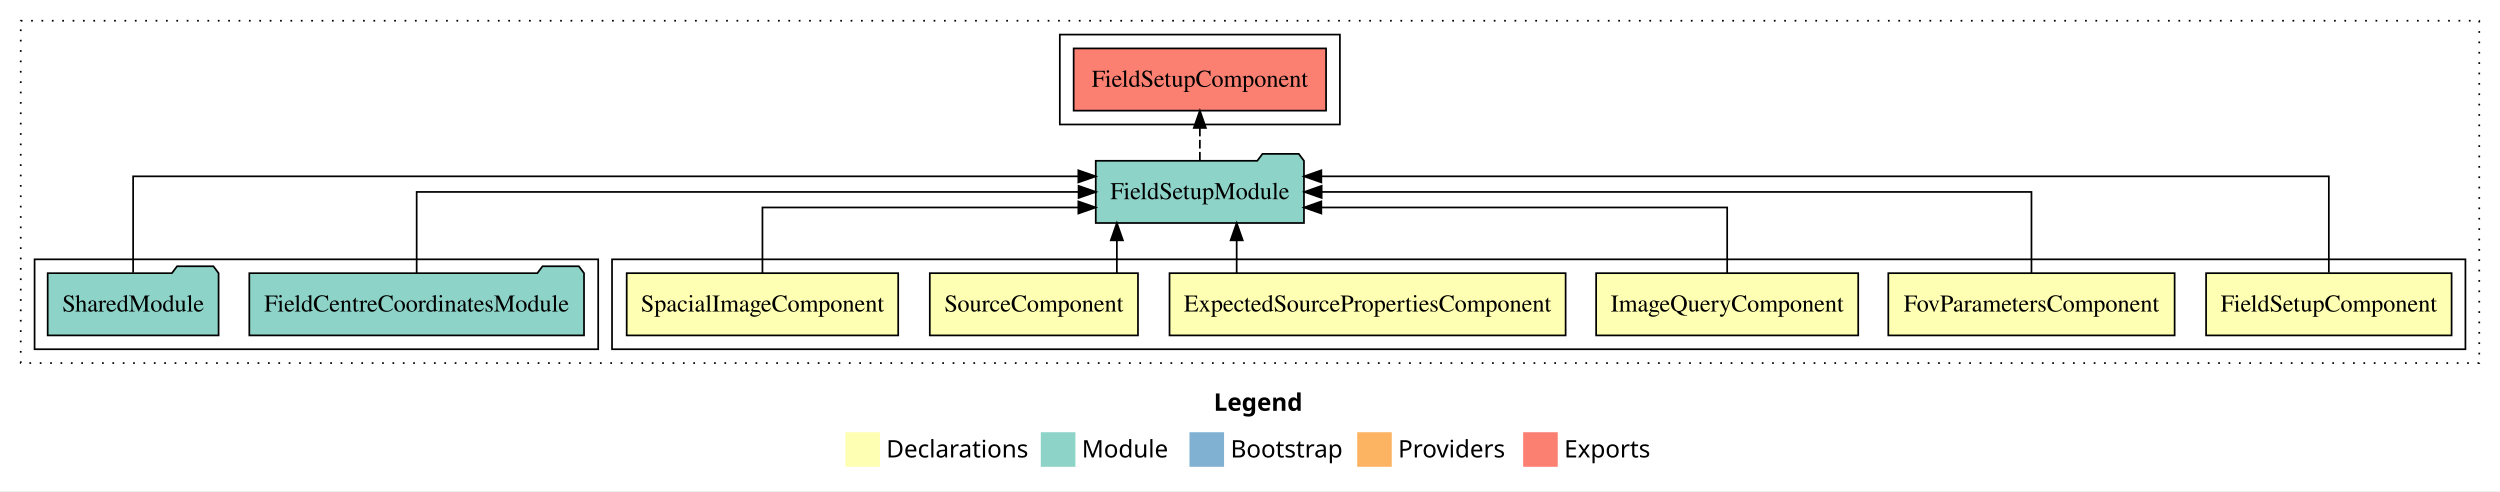
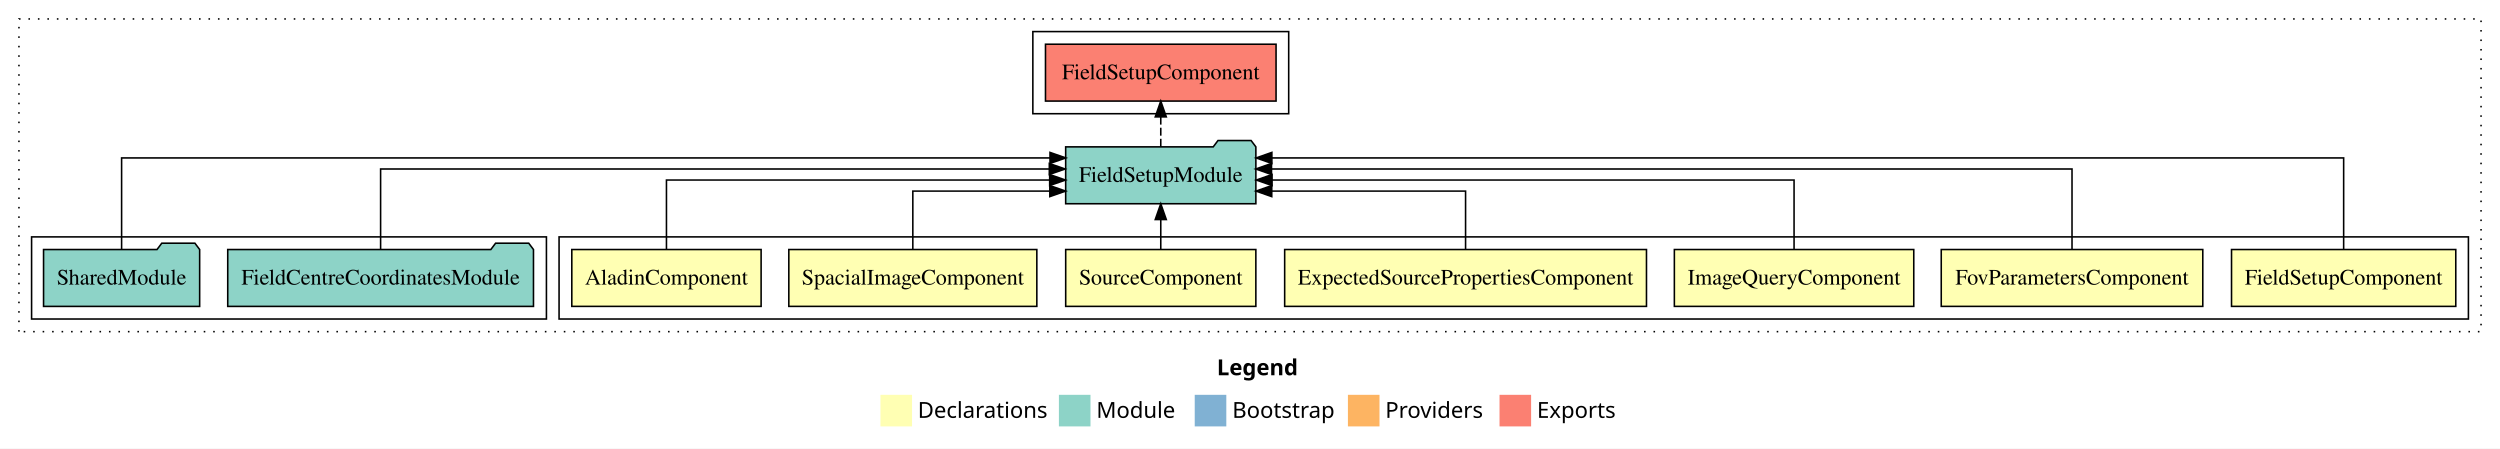
- <svg xmlns="http://www.w3.org/2000/svg" width="1446pt" height="284pt" viewBox="0.00 0.00 1446.00 284.00">
+ <svg xmlns="http://www.w3.org/2000/svg" width="1583pt" height="284pt" viewBox="0.00 0.00 1583.00 284.00">
  <g id="graph0" class="graph" transform="scale(1 1) rotate(0) translate(4 280)">
-     <polygon fill="#ffffff" stroke="transparent" points="-4,4 -4,-280 1442,-280 1442,4 -4,4" />
-     <text text-anchor="start" x="698.009" y="-42.4" font-family="sans-serif" font-weight="bold" font-size="14.00" fill="#000000">Legend</text>
-     <polygon fill="#ffffb3" stroke="transparent" points="485,-10 485,-30 505,-30 505,-10 485,-10" />
-     <text text-anchor="start" x="508.629" y="-15.4" font-family="sans-serif" font-size="14.00" fill="#000000">  Declarations</text>
-     <polygon fill="#8dd3c7" stroke="transparent" points="598,-10 598,-30 618,-30 618,-10 598,-10" />
-     <text text-anchor="start" x="621.725" y="-15.4" font-family="sans-serif" font-size="14.00" fill="#000000">  Module</text>
-     <polygon fill="#80b1d3" stroke="transparent" points="684,-10 684,-30 704,-30 704,-10 684,-10" />
-     <text text-anchor="start" x="707.781" y="-15.4" font-family="sans-serif" font-size="14.00" fill="#000000">  Bootstrap</text>
-     <polygon fill="#fdb462" stroke="transparent" points="781,-10 781,-30 801,-30 801,-10 781,-10" />
-     <text text-anchor="start" x="804.673" y="-15.4" font-family="sans-serif" font-size="14.00" fill="#000000">  Providers</text>
-     <polygon fill="#fb8072" stroke="transparent" points="877,-10 877,-30 897,-30 897,-10 877,-10" />
-     <text text-anchor="start" x="900.726" y="-15.4" font-family="sans-serif" font-size="14.00" fill="#000000">  Exports</text>
+     <polygon fill="#ffffff" stroke="transparent" points="-4,4 -4,-280 1579,-280 1579,4 -4,4" />
+     <text text-anchor="start" x="766.509" y="-42.4" font-family="sans-serif" font-weight="bold" font-size="14.00" fill="#000000">Legend</text>
+     <polygon fill="#ffffb3" stroke="transparent" points="553.5,-10 553.5,-30 573.5,-30 573.5,-10 553.5,-10" />
+     <text text-anchor="start" x="577.129" y="-15.4" font-family="sans-serif" font-size="14.00" fill="#000000">  Declarations</text>
+     <polygon fill="#8dd3c7" stroke="transparent" points="666.5,-10 666.5,-30 686.5,-30 686.5,-10 666.5,-10" />
+     <text text-anchor="start" x="690.225" y="-15.4" font-family="sans-serif" font-size="14.00" fill="#000000">  Module</text>
+     <polygon fill="#80b1d3" stroke="transparent" points="752.5,-10 752.5,-30 772.5,-30 772.5,-10 752.5,-10" />
+     <text text-anchor="start" x="776.281" y="-15.4" font-family="sans-serif" font-size="14.00" fill="#000000">  Bootstrap</text>
+     <polygon fill="#fdb462" stroke="transparent" points="849.5,-10 849.5,-30 869.5,-30 869.5,-10 849.5,-10" />
+     <text text-anchor="start" x="873.173" y="-15.4" font-family="sans-serif" font-size="14.00" fill="#000000">  Providers</text>
+     <polygon fill="#fb8072" stroke="transparent" points="945.5,-10 945.5,-30 965.5,-30 965.5,-10 945.5,-10" />
+     <text text-anchor="start" x="969.226" y="-15.4" font-family="sans-serif" font-size="14.00" fill="#000000">  Exports</text>
    <g id="clust1" class="cluster">
-       <polygon fill="none" stroke="#000000" stroke-dasharray="1,5" points="8,-70 8,-268 1430,-268 1430,-70 8,-70" />
+       <polygon fill="none" stroke="#000000" stroke-dasharray="1,5" points="8,-70 8,-268 1567,-268 1567,-70 8,-70" />
    </g>
    <g id="clust2" class="cluster">
-       <polygon fill="none" stroke="#000000" points="350,-78 350,-130 1422,-130 1422,-78 350,-78" />
+       <polygon fill="none" stroke="#000000" points="350,-78 350,-130 1559,-130 1559,-78 350,-78" />
    </g>
-     <g id="clust9" class="cluster">
+     <g id="clust10" class="cluster">
      <polygon fill="none" stroke="#000000" points="16,-78 16,-130 342,-130 342,-78 16,-78" />
    </g>
-     <g id="clust10" class="cluster">
-       <polygon fill="none" stroke="#000000" points="609,-208 609,-260 771,-260 771,-208 609,-208" />
+     <g id="clust11" class="cluster">
+       <polygon fill="none" stroke="#000000" points="650,-208 650,-260 812,-260 812,-208 650,-208" />
    </g>
    <g id="node1" class="node">
-       <polygon fill="#ffffb3" stroke="#000000" points="1413.999,-122 1272.001,-122 1272.001,-86 1413.999,-86 1413.999,-122" />
-       <text text-anchor="middle" x="1343" y="-99.8" font-family="Times,serif" font-size="14.00" fill="#000000">FieldSetupComponent</text>
+       <polygon fill="#ffffb3" stroke="#000000" points="1550.999,-122 1409.001,-122 1409.001,-86 1550.999,-86 1550.999,-122" />
+       <text text-anchor="middle" x="1480" y="-99.8" font-family="Times,serif" font-size="14.00" fill="#000000">FieldSetupComponent</text>
+     </g>
+     <g id="node8" class="node">
+       <polygon fill="#8dd3c7" stroke="#000000" points="791.216,-187 788.216,-191 767.216,-191 764.216,-187 670.784,-187 670.784,-151 791.216,-151 791.216,-187" />
+       <text text-anchor="middle" x="731" y="-164.8" font-family="Times,serif" font-size="14.00" fill="#000000">FieldSetupModule</text>
+     </g>
+     <g id="edge1" class="edge">
+       <path fill="none" stroke="#000000" d="M1480,-122.011C1480,-144.485 1480,-180 1480,-180 1480,-180 801.343,-180 801.343,-180" />
+       <polygon fill="#000000" stroke="#000000" points="801.343,-176.5 791.343,-180 801.343,-183.5 801.343,-176.5" />
+     </g>
+     <g id="node2" class="node">
+       <polygon fill="#ffffb3" stroke="#000000" points="1390.803,-122 1225.197,-122 1225.197,-86 1390.803,-86 1390.803,-122" />
+       <text text-anchor="middle" x="1308" y="-99.8" font-family="Times,serif" font-size="14.00" fill="#000000">FovParametersComponent</text>
+     </g>
+     <g id="edge2" class="edge">
+       <path fill="none" stroke="#000000" d="M1308,-122.129C1308,-142.572 1308,-173 1308,-173 1308,-173 801.116,-173 801.116,-173" />
+       <polygon fill="#000000" stroke="#000000" points="801.116,-169.5 791.116,-173 801.116,-176.5 801.116,-169.5" />
+     </g>
+     <g id="node3" class="node">
+       <polygon fill="#ffffb3" stroke="#000000" points="1207.795,-122 1056.205,-122 1056.205,-86 1207.795,-86 1207.795,-122" />
+       <text text-anchor="middle" x="1132" y="-99.8" font-family="Times,serif" font-size="14.00" fill="#000000">ImageQueryComponent</text>
+     </g>
+     <g id="edge3" class="edge">
+       <path fill="none" stroke="#000000" d="M1132,-122.267C1132,-140.555 1132,-166 1132,-166 1132,-166 801.468,-166 801.468,-166" />
+       <polygon fill="#000000" stroke="#000000" points="801.468,-162.5 791.468,-166 801.468,-169.5 801.468,-162.5" />
+     </g>
+     <g id="node4" class="node">
+       <polygon fill="#ffffb3" stroke="#000000" points="1038.551,-122 809.449,-122 809.449,-86 1038.551,-86 1038.551,-122" />
+       <text text-anchor="middle" x="924" y="-99.8" font-family="Times,serif" font-size="14.00" fill="#000000">ExpectedSourcePropertiesComponent</text>
+     </g>
+     <g id="edge4" class="edge">
+       <path fill="none" stroke="#000000" d="M924,-122.009C924,-138.049 924,-159 924,-159 924,-159 801.273,-159 801.273,-159" />
+       <polygon fill="#000000" stroke="#000000" points="801.273,-155.5 791.273,-159 801.273,-162.5 801.273,-155.5" />
+     </g>
+     <g id="node5" class="node">
+       <polygon fill="#ffffb3" stroke="#000000" points="791.205,-122 670.795,-122 670.795,-86 791.205,-86 791.205,-122" />
+       <text text-anchor="middle" x="731" y="-99.8" font-family="Times,serif" font-size="14.00" fill="#000000">SourceComponent</text>
+     </g>
+     <g id="edge5" class="edge">
+       <path fill="none" stroke="#000000" d="M731,-122.106C731,-122.106 731,-140.991 731,-140.991" />
+       <polygon fill="#000000" stroke="#000000" points="727.5,-140.991 731,-150.991 734.5,-140.991 727.5,-140.991" />
+     </g>
+     <g id="node6" class="node">
+       <polygon fill="#ffffb3" stroke="#000000" points="652.521,-122 495.479,-122 495.479,-86 652.521,-86 652.521,-122" />
+       <text text-anchor="middle" x="574" y="-99.8" font-family="Times,serif" font-size="14.00" fill="#000000">SpacialImageComponent</text>
+     </g>
+     <g id="edge6" class="edge">
+       <path fill="none" stroke="#000000" d="M574,-122.009C574,-138.049 574,-159 574,-159 574,-159 660.749,-159 660.749,-159" />
+       <polygon fill="#000000" stroke="#000000" points="660.749,-162.5 670.749,-159 660.749,-155.5 660.749,-162.5" />
    </g>
    <g id="node7" class="node">
-       <polygon fill="#8dd3c7" stroke="#000000" points="750.216,-187 747.216,-191 726.216,-191 723.216,-187 629.784,-187 629.784,-151 750.216,-151 750.216,-187" />
-       <text text-anchor="middle" x="690" y="-164.8" font-family="Times,serif" font-size="14.00" fill="#000000">FieldSetupModule</text>
+       <polygon fill="#ffffb3" stroke="#000000" points="477.936,-122 358.064,-122 358.064,-86 477.936,-86 477.936,-122" />
+       <text text-anchor="middle" x="418" y="-99.8" font-family="Times,serif" font-size="14.00" fill="#000000">AladinComponent</text>
    </g>
-     <g id="edge1" class="edge">
-       <path fill="none" stroke="#000000" d="M1343,-122.292C1343,-144.206 1343,-178 1343,-178 1343,-178 760.262,-178 760.262,-178" />
-       <polygon fill="#000000" stroke="#000000" points="760.262,-174.5 750.262,-178 760.262,-181.5 760.262,-174.5" />
+     <g id="edge7" class="edge">
+       <path fill="none" stroke="#000000" d="M418,-122.267C418,-140.555 418,-166 418,-166 418,-166 660.65,-166 660.65,-166" />
+       <polygon fill="#000000" stroke="#000000" points="660.65,-169.5 670.65,-166 660.65,-162.5 660.65,-169.5" />
    </g>
-     <g id="node2" class="node">
-       <polygon fill="#ffffb3" stroke="#000000" points="1253.803,-122 1088.197,-122 1088.197,-86 1253.803,-86 1253.803,-122" />
-       <text text-anchor="middle" x="1171" y="-99.8" font-family="Times,serif" font-size="14.00" fill="#000000">FovParametersComponent</text>
+     <g id="node11" class="node">
+       <polygon fill="#fb8072" stroke="#000000" points="804,-252 658,-252 658,-216 804,-216 804,-252" />
+       <text text-anchor="middle" x="731" y="-229.8" font-family="Times,serif" font-size="14.00" fill="#000000">FieldSetupComponent </text>
    </g>
-     <g id="edge2" class="edge">
-       <path fill="none" stroke="#000000" d="M1171,-122.106C1171,-141.339 1171,-169 1171,-169 1171,-169 760.432,-169 760.432,-169" />
-       <polygon fill="#000000" stroke="#000000" points="760.432,-165.5 750.432,-169 760.432,-172.5 760.432,-165.5" />
+     <g id="edge10" class="edge">
+       <path fill="none" stroke="#000000" stroke-dasharray="5,2" d="M731,-187.106C731,-187.106 731,-205.991 731,-205.991" />
+       <polygon fill="#000000" stroke="#000000" points="727.5,-205.991 731,-215.991 734.5,-205.991 727.5,-205.991" />
    </g>
-     <g id="node3" class="node">
-       <polygon fill="#ffffb3" stroke="#000000" points="1070.795,-122 919.205,-122 919.205,-86 1070.795,-86 1070.795,-122" />
-       <text text-anchor="middle" x="995" y="-99.8" font-family="Times,serif" font-size="14.00" fill="#000000">ImageQueryComponent</text>
-     </g>
-     <g id="edge3" class="edge">
-       <path fill="none" stroke="#000000" d="M995,-122.027C995,-138.398 995,-160 995,-160 995,-160 760.258,-160 760.258,-160" />
-       <polygon fill="#000000" stroke="#000000" points="760.258,-156.5 750.258,-160 760.258,-163.5 760.258,-156.5" />
-     </g>
-     <g id="node4" class="node">
-       <polygon fill="#ffffb3" stroke="#000000" points="901.551,-122 672.449,-122 672.449,-86 901.551,-86 901.551,-122" />
-       <text text-anchor="middle" x="787" y="-99.8" font-family="Times,serif" font-size="14.00" fill="#000000">ExpectedSourcePropertiesComponent</text>
-     </g>
-     <g id="edge4" class="edge">
-       <path fill="none" stroke="#000000" d="M711.291,-122.106C711.291,-122.106 711.291,-140.991 711.291,-140.991" />
-       <polygon fill="#000000" stroke="#000000" points="707.791,-140.991 711.291,-150.991 714.791,-140.991 707.791,-140.991" />
-     </g>
-     <g id="node5" class="node">
-       <polygon fill="#ffffb3" stroke="#000000" points="654.205,-122 533.795,-122 533.795,-86 654.205,-86 654.205,-122" />
-       <text text-anchor="middle" x="594" y="-99.8" font-family="Times,serif" font-size="14.00" fill="#000000">SourceComponent</text>
-     </g>
-     <g id="edge5" class="edge">
-       <path fill="none" stroke="#000000" d="M641.997,-122.106C641.997,-122.106 641.997,-140.991 641.997,-140.991" />
-       <polygon fill="#000000" stroke="#000000" points="638.497,-140.991 641.997,-150.991 645.497,-140.991 638.497,-140.991" />
-     </g>
-     <g id="node6" class="node">
-       <polygon fill="#ffffb3" stroke="#000000" points="515.521,-122 358.479,-122 358.479,-86 515.521,-86 515.521,-122" />
-       <text text-anchor="middle" x="437" y="-99.8" font-family="Times,serif" font-size="14.00" fill="#000000">SpacialImageComponent</text>
-     </g>
-     <g id="edge6" class="edge">
-       <path fill="none" stroke="#000000" d="M437,-122.027C437,-138.398 437,-160 437,-160 437,-160 619.722,-160 619.722,-160" />
-       <polygon fill="#000000" stroke="#000000" points="619.722,-163.5 629.722,-160 619.722,-156.5 619.722,-163.5" />
-     </g>
-     <g id="node10" class="node">
-       <polygon fill="#fb8072" stroke="#000000" points="763,-252 617,-252 617,-216 763,-216 763,-252" />
-       <text text-anchor="middle" x="690" y="-229.8" font-family="Times,serif" font-size="14.00" fill="#000000">FieldSetupComponent </text>
-     </g>
-     <g id="edge9" class="edge">
-       <path fill="none" stroke="#000000" stroke-dasharray="5,2" d="M690,-187.106C690,-187.106 690,-205.991 690,-205.991" />
-       <polygon fill="#000000" stroke="#000000" points="686.5,-205.991 690,-215.991 693.5,-205.991 686.5,-205.991" />
-     </g>
-     <g id="node8" class="node">
+     <g id="node9" class="node">
      <polygon fill="#8dd3c7" stroke="#000000" points="333.798,-122 330.798,-126 309.798,-126 306.798,-122 140.202,-122 140.202,-86 333.798,-86 333.798,-122" />
      <text text-anchor="middle" x="237" y="-99.8" font-family="Times,serif" font-size="14.00" fill="#000000">FieldCentreCoordinatesModule</text>
    </g>
-     <g id="edge7" class="edge">
-       <path fill="none" stroke="#000000" d="M237,-122.106C237,-141.339 237,-169 237,-169 237,-169 619.845,-169 619.845,-169" />
-       <polygon fill="#000000" stroke="#000000" points="619.845,-172.5 629.845,-169 619.845,-165.5 619.845,-172.5" />
+     <g id="edge8" class="edge">
+       <path fill="none" stroke="#000000" d="M237,-122.129C237,-142.572 237,-173 237,-173 237,-173 660.426,-173 660.426,-173" />
+       <polygon fill="#000000" stroke="#000000" points="660.426,-176.5 670.426,-173 660.426,-169.5 660.426,-176.5" />
    </g>
-     <g id="node9" class="node">
+     <g id="node10" class="node">
      <polygon fill="#8dd3c7" stroke="#000000" points="122.423,-122 119.423,-126 98.423,-126 95.423,-122 23.577,-122 23.577,-86 122.423,-86 122.423,-122" />
      <text text-anchor="middle" x="73" y="-99.8" font-family="Times,serif" font-size="14.00" fill="#000000">SharedModule</text>
    </g>
-     <g id="edge8" class="edge">
-       <path fill="none" stroke="#000000" d="M73,-122.292C73,-144.206 73,-178 73,-178 73,-178 619.716,-178 619.716,-178" />
-       <polygon fill="#000000" stroke="#000000" points="619.716,-181.5 629.716,-178 619.716,-174.5 619.716,-181.5" />
+     <g id="edge9" class="edge">
+       <path fill="none" stroke="#000000" d="M73,-122.011C73,-144.485 73,-180 73,-180 73,-180 660.862,-180 660.862,-180" />
+       <polygon fill="#000000" stroke="#000000" points="660.863,-183.5 670.862,-180 660.862,-176.5 660.863,-183.5" />
    </g>
  </g>
</svg>
